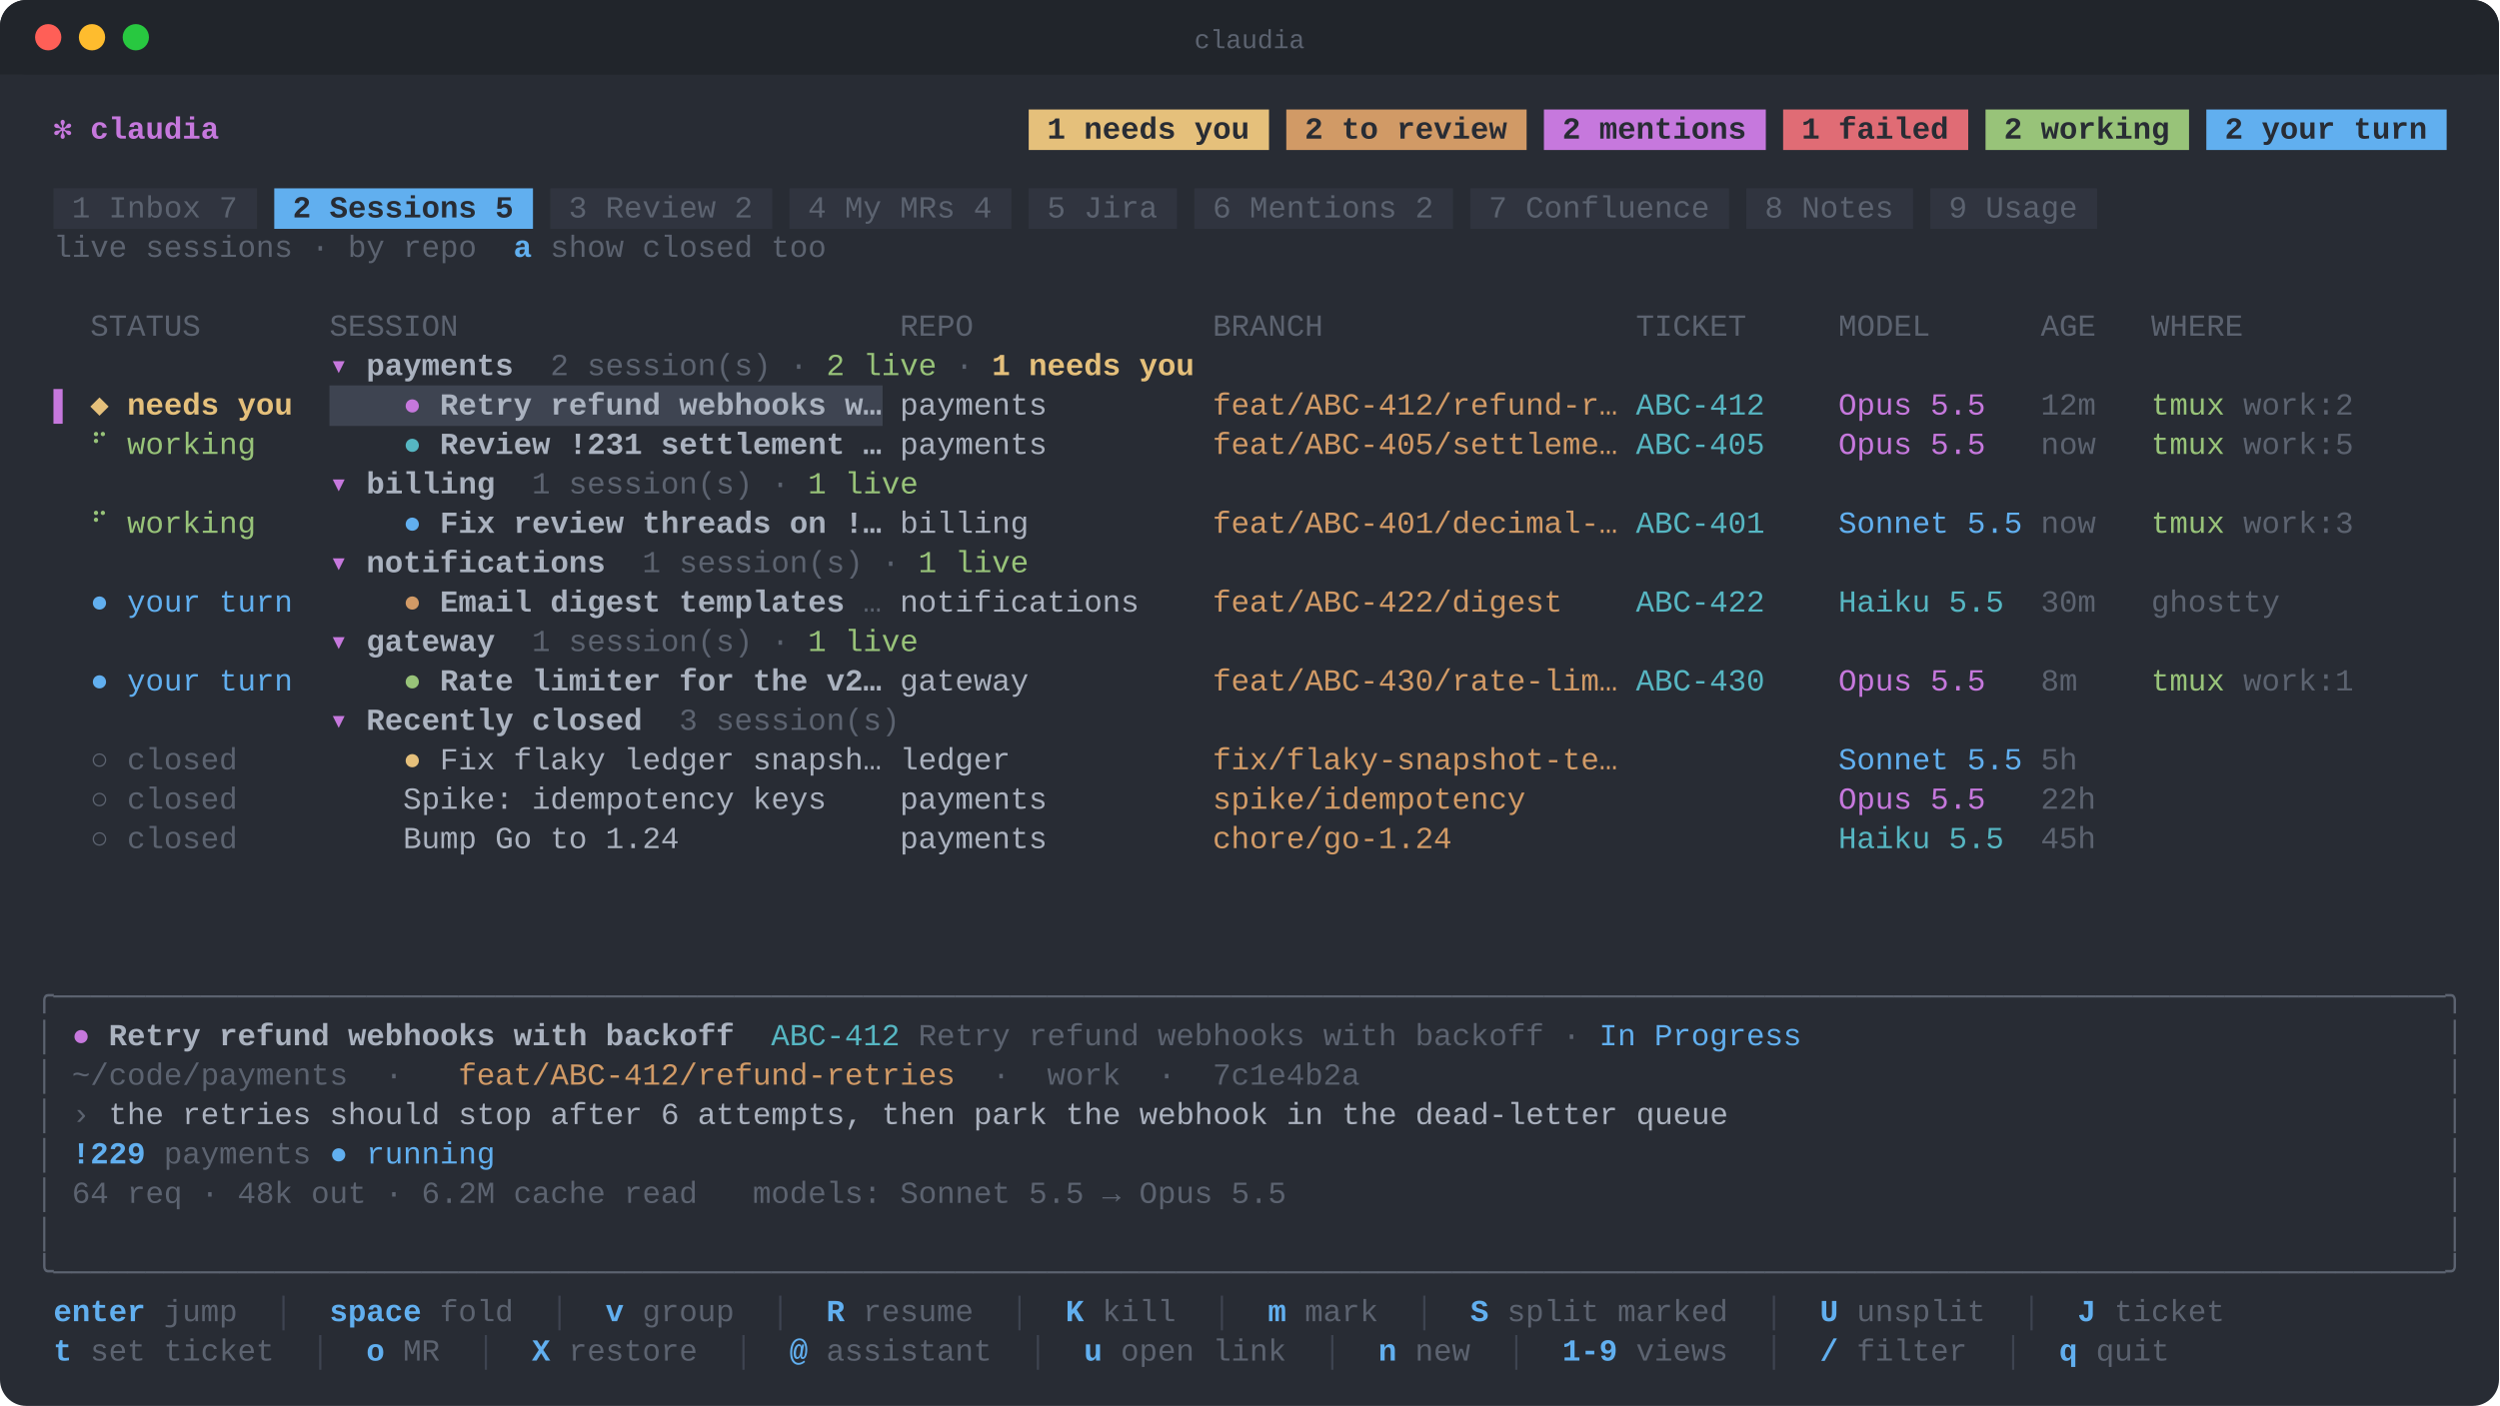
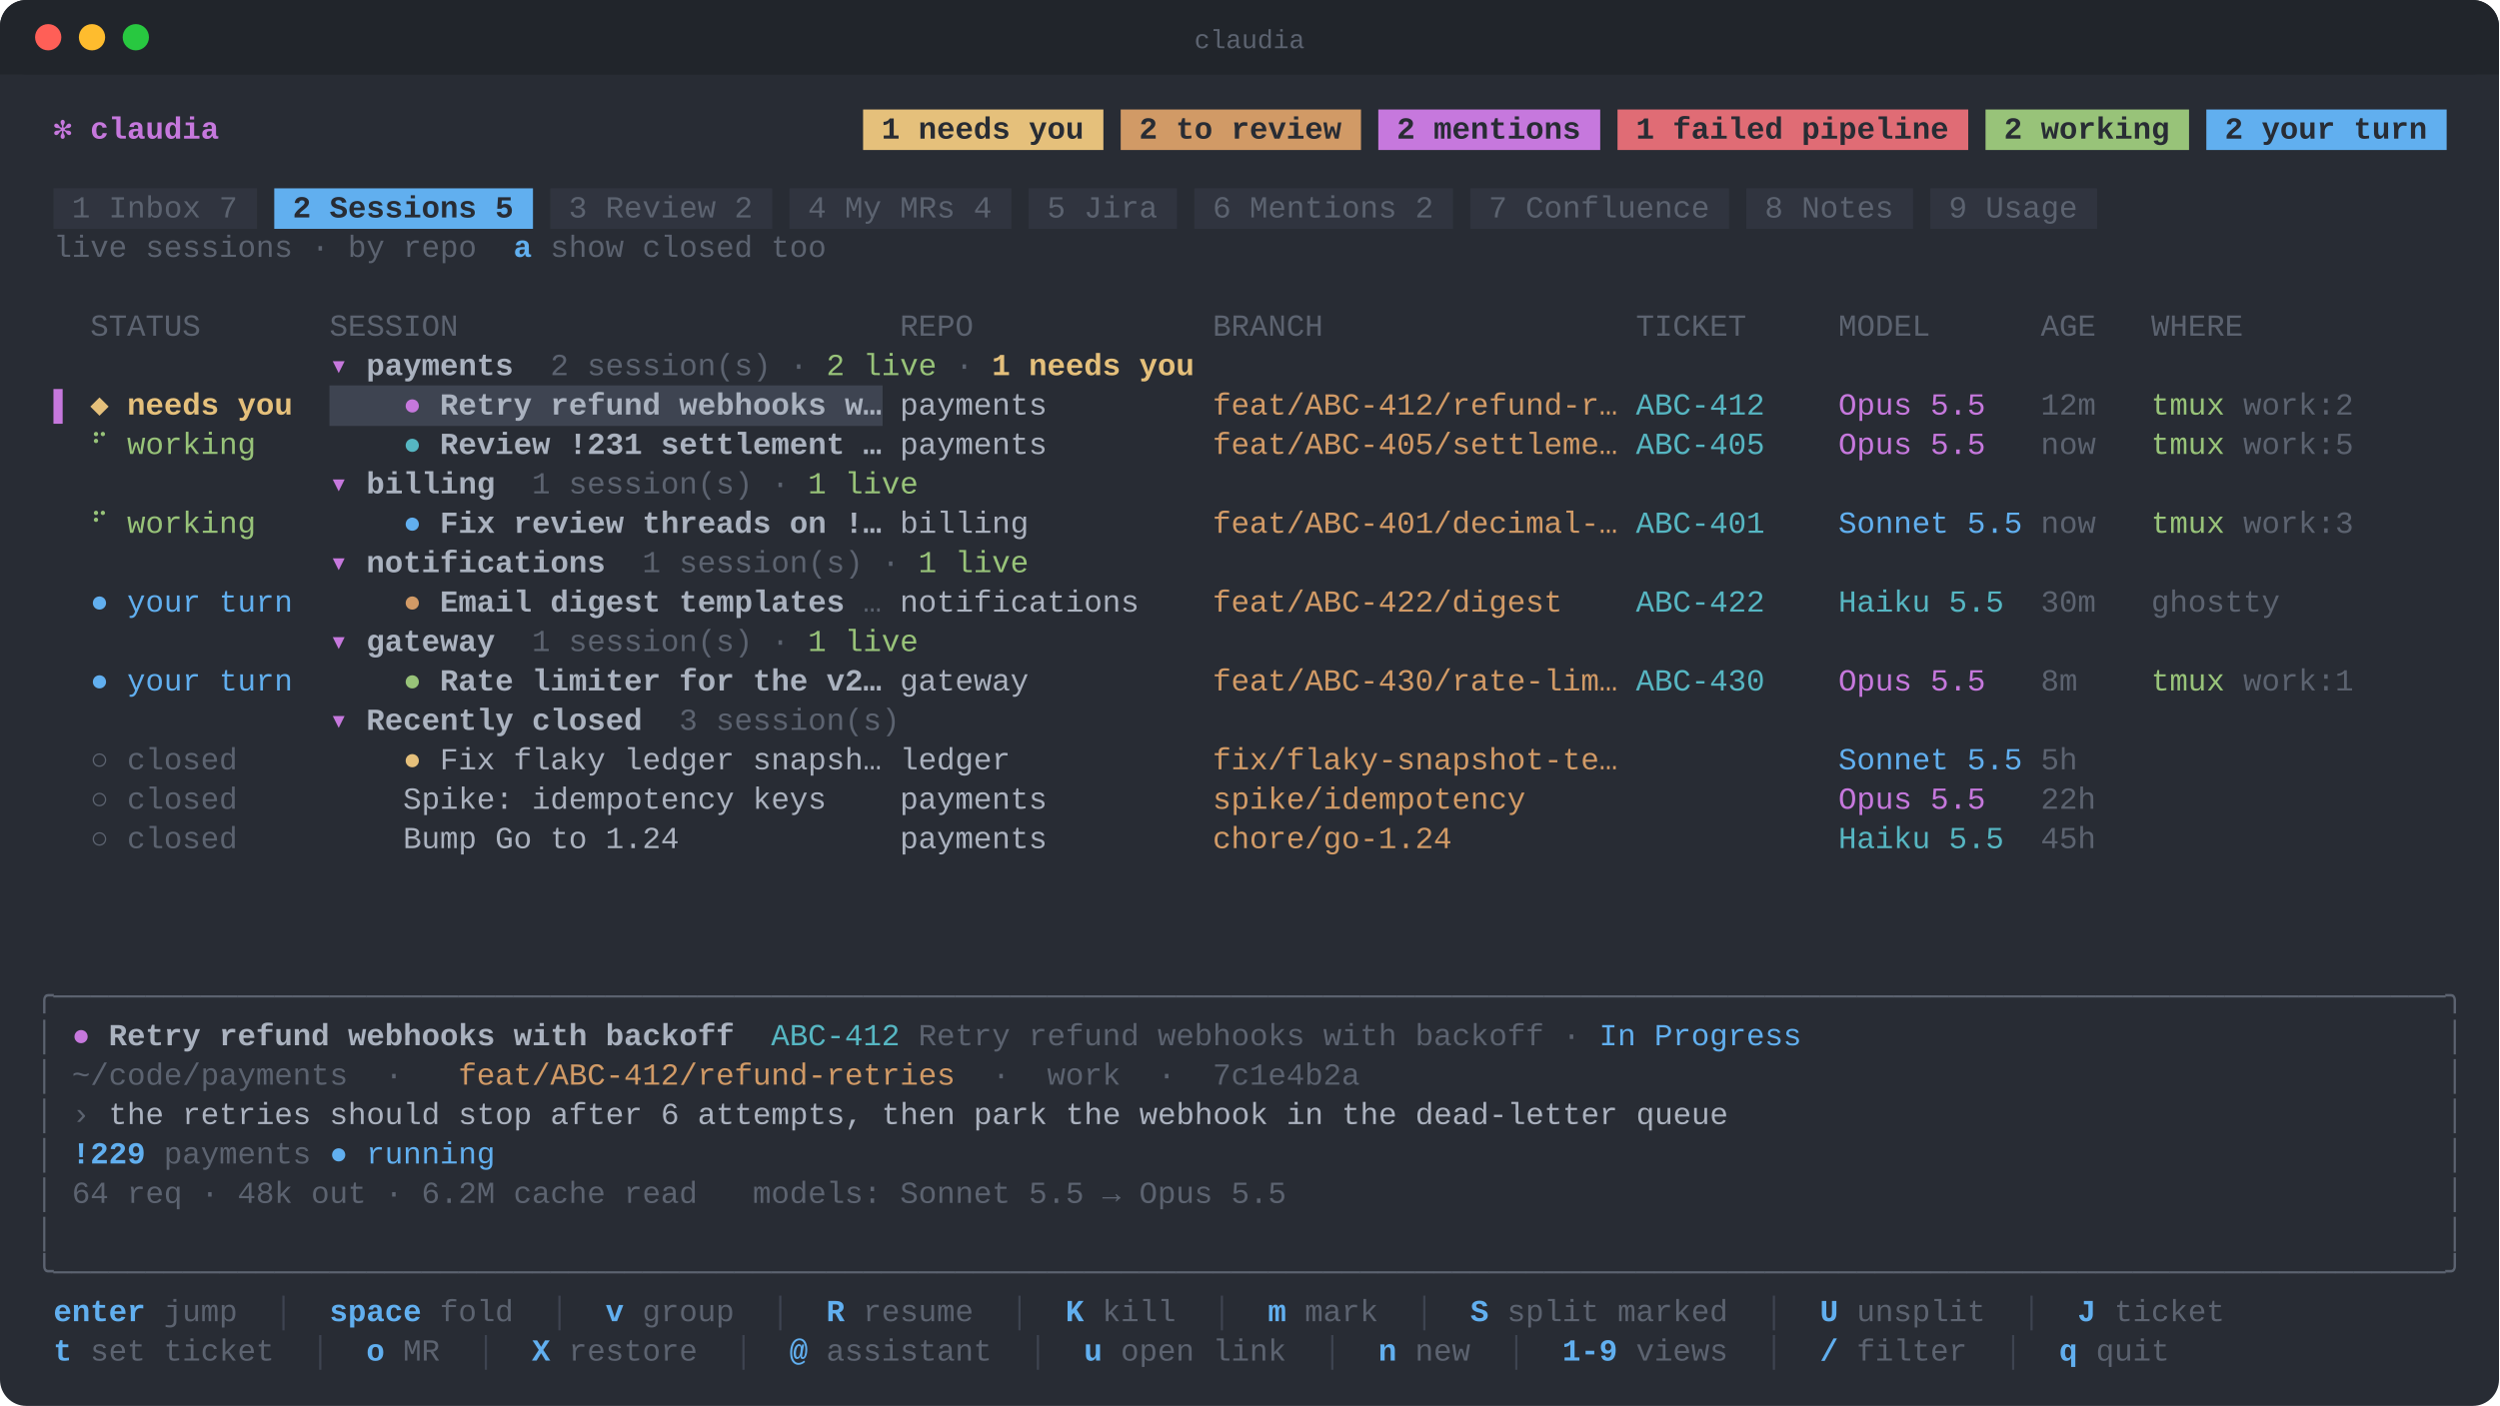
<svg xmlns="http://www.w3.org/2000/svg" width="1140.8" height="642" viewBox="0 0 1140.8 642" font-family="SFMono-Regular, Menlo, Consolas, 'Liberation Mono', monospace" font-size="14" xml:space="preserve">
  <rect width="1140.8" height="642" rx="12" fill="#282c34" />
  <rect width="1140.8" height="34" rx="12" fill="#21252b" />
  <rect y="22" width="1140.8" height="12" fill="#21252b" />
  <circle cx="22" cy="17" r="6" fill="#ff5f57" />
  <circle cx="42" cy="17" r="6" fill="#febc2e" />
  <circle cx="62" cy="17" r="6" fill="#28c840" />
  <text x="570.4" y="22" fill="#5c6370" font-size="12" text-anchor="middle">claudia</text>
-   <rect x="469.6" y="50.0" width="109.7" height="18.5" fill="#e5c07b" />
-   <rect x="587.2" y="50.0" width="109.7" height="18.5" fill="#d19a66" />
-   <rect x="704.8" y="50.0" width="101.3" height="18.5" fill="#c678dd" />
-   <rect x="814.0" y="50.0" width="84.5" height="18.5" fill="#e06c75" />
+   <rect x="394.0" y="50.0" width="109.7" height="18.5" fill="#e5c07b" />
+   <rect x="511.6" y="50.0" width="109.7" height="18.5" fill="#d19a66" />
+   <rect x="629.2" y="50.0" width="101.3" height="18.5" fill="#c678dd" />
+   <rect x="738.4" y="50.0" width="160.1" height="18.5" fill="#e06c75" />
  <rect x="906.4" y="50.0" width="92.9" height="18.5" fill="#98c379" />
  <rect x="1007.2" y="50.0" width="109.7" height="18.5" fill="#61afef" />
  <text x="24.4" y="63.3" fill="#c678dd" font-weight="bold">✻</text>
  <text x="41.2" y="63.3" fill="#c678dd" textLength="58.8" lengthAdjust="spacing" font-weight="bold">claudia</text>
-   <text x="478.0" y="63.3" fill="#282c34" textLength="92.4" lengthAdjust="spacing" font-weight="bold">1 needs you</text>
-   <text x="595.6" y="63.3" fill="#282c34" textLength="92.4" lengthAdjust="spacing" font-weight="bold">2 to review</text>
-   <text x="713.2" y="63.3" fill="#282c34" textLength="84.0" lengthAdjust="spacing" font-weight="bold">2 mentions</text>
-   <text x="822.4" y="63.3" fill="#282c34" textLength="67.2" lengthAdjust="spacing" font-weight="bold">1 failed</text>
+   <text x="402.4" y="63.3" fill="#282c34" textLength="92.4" lengthAdjust="spacing" font-weight="bold">1 needs you</text>
+   <text x="520.0" y="63.3" fill="#282c34" textLength="92.4" lengthAdjust="spacing" font-weight="bold">2 to review</text>
+   <text x="637.6" y="63.3" fill="#282c34" textLength="84.0" lengthAdjust="spacing" font-weight="bold">2 mentions</text>
+   <text x="746.8" y="63.3" fill="#282c34" textLength="142.8" lengthAdjust="spacing" font-weight="bold">1 failed pipeline</text>
  <text x="914.8" y="63.3" fill="#282c34" textLength="75.6" lengthAdjust="spacing" font-weight="bold">2 working</text>
  <text x="1015.6" y="63.3" fill="#282c34" textLength="92.4" lengthAdjust="spacing" font-weight="bold">2 your turn</text>
  <rect x="24.4" y="86.0" width="92.9" height="18.5" fill="#30343f" />
  <rect x="125.2" y="86.0" width="118.1" height="18.5" fill="#61afef" />
  <rect x="251.2" y="86.0" width="101.3" height="18.5" fill="#30343f" />
  <rect x="360.4" y="86.0" width="101.3" height="18.5" fill="#30343f" />
  <rect x="469.6" y="86.0" width="67.7" height="18.5" fill="#30343f" />
  <rect x="545.2" y="86.0" width="118.1" height="18.5" fill="#30343f" />
  <rect x="671.2" y="86.0" width="118.1" height="18.5" fill="#30343f" />
  <rect x="797.2" y="86.0" width="76.1" height="18.5" fill="#30343f" />
  <rect x="881.2" y="86.0" width="76.1" height="18.5" fill="#30343f" />
  <text x="32.8" y="99.3" fill="#5c6370" textLength="75.6" lengthAdjust="spacing">1 Inbox 7</text>
  <text x="133.6" y="99.3" fill="#282c34" textLength="100.8" lengthAdjust="spacing" font-weight="bold">2 Sessions 5</text>
  <text x="259.6" y="99.3" fill="#5c6370" textLength="84.0" lengthAdjust="spacing">3 Review 2</text>
  <text x="368.8" y="99.3" fill="#5c6370" textLength="84.0" lengthAdjust="spacing">4 My MRs 4</text>
  <text x="478.0" y="99.3" fill="#5c6370" textLength="50.4" lengthAdjust="spacing">5 Jira</text>
  <text x="553.6" y="99.3" fill="#5c6370" textLength="100.8" lengthAdjust="spacing">6 Mentions 2</text>
  <text x="679.6" y="99.3" fill="#5c6370" textLength="100.8" lengthAdjust="spacing">7 Confluence</text>
  <text x="805.6" y="99.3" fill="#5c6370" textLength="58.8" lengthAdjust="spacing">8 Notes</text>
  <text x="889.6" y="99.3" fill="#5c6370" textLength="58.8" lengthAdjust="spacing">9 Usage</text>
  <text x="24.4" y="117.3" fill="#5c6370" textLength="109.2" lengthAdjust="spacing">live sessions</text>
  <text x="142.0" y="117.3" fill="#5c6370">·</text>
  <text x="158.8" y="117.3" fill="#5c6370" textLength="58.8" lengthAdjust="spacing">by repo</text>
  <text x="234.4" y="117.3" fill="#61afef" font-weight="bold">a</text>
  <text x="251.2" y="117.3" fill="#5c6370" textLength="126.0" lengthAdjust="spacing">show closed too</text>
  <text x="41.2" y="153.3" fill="#5c6370" textLength="50.4" lengthAdjust="spacing">STATUS</text>
  <text x="150.4" y="153.3" fill="#5c6370" textLength="58.8" lengthAdjust="spacing">SESSION</text>
  <text x="410.8" y="153.3" fill="#5c6370" textLength="33.6" lengthAdjust="spacing">REPO</text>
  <text x="553.6" y="153.3" fill="#5c6370" textLength="50.4" lengthAdjust="spacing">BRANCH</text>
  <text x="746.8" y="153.3" fill="#5c6370" textLength="50.4" lengthAdjust="spacing">TICKET</text>
  <text x="839.2" y="153.3" fill="#5c6370" textLength="42.0" lengthAdjust="spacing">MODEL</text>
  <text x="931.6" y="153.3" fill="#5c6370" textLength="25.2" lengthAdjust="spacing">AGE</text>
  <text x="982.0" y="153.3" fill="#5c6370" textLength="42.0" lengthAdjust="spacing">WHERE</text>
  <text x="150.4" y="171.3" fill="#c678dd" font-weight="bold">▾</text>
  <text x="167.2" y="171.3" fill="#aab2bf" textLength="67.2" lengthAdjust="spacing" font-weight="bold">payments</text>
  <text x="251.2" y="171.3" fill="#5c6370" textLength="100.8" lengthAdjust="spacing">2 session(s)</text>
  <text x="360.4" y="171.3" fill="#5c6370">·</text>
  <text x="377.2" y="171.3" fill="#98c379" textLength="50.4" lengthAdjust="spacing">2 live</text>
  <text x="436.0" y="171.3" fill="#5c6370">·</text>
  <text x="452.8" y="171.3" fill="#e5c07b" textLength="92.4" lengthAdjust="spacing" font-weight="bold">1 needs you</text>
  <rect x="150.4" y="176.0" width="252.5" height="18.5" fill="#3e4451" />
  <text x="24.4" y="189.3" fill="#c678dd">▌</text>
  <text x="41.2" y="189.3" fill="#e5c07b" font-weight="bold">◆</text>
  <text x="58.0" y="189.3" fill="#e5c07b" textLength="75.6" lengthAdjust="spacing" font-weight="bold">needs you</text>
  <text x="184.0" y="189.3" fill="#c678dd">●</text>
  <text x="200.8" y="189.3" fill="#aab2bf" textLength="193.2" lengthAdjust="spacing" font-weight="bold">Retry refund webhooks w</text>
  <text x="394.0" y="189.3" fill="#aab2bf" font-weight="bold">…</text>
  <text x="410.8" y="189.3" fill="#abb2bf" textLength="67.2" lengthAdjust="spacing">payments</text>
  <text x="553.6" y="189.3" fill="#d19a66" textLength="176.4" lengthAdjust="spacing">feat/ABC-412/refund-r</text>
  <text x="730.0" y="189.3" fill="#d19a66">…</text>
  <text x="746.8" y="189.3" fill="#56b6c2" textLength="58.8" lengthAdjust="spacing">ABC-412</text>
  <text x="839.2" y="189.3" fill="#c678dd" textLength="67.2" lengthAdjust="spacing">Opus 5.5</text>
  <text x="931.6" y="189.3" fill="#5c6370" textLength="25.2" lengthAdjust="spacing">12m</text>
  <text x="982.0" y="189.3" fill="#98c379" textLength="33.6" lengthAdjust="spacing">tmux</text>
  <text x="1024.0" y="189.3" fill="#5c6370" textLength="50.4" lengthAdjust="spacing">work:2</text>
  <text x="41.2" y="207.3" fill="#98c379">⠋</text>
  <text x="58.0" y="207.3" fill="#98c379" textLength="58.8" lengthAdjust="spacing">working</text>
  <text x="184.0" y="207.3" fill="#56b6c2">●</text>
  <text x="200.8" y="207.3" fill="#aab2bf" textLength="184.8" lengthAdjust="spacing" font-weight="bold">Review !231 settlement</text>
  <text x="394.0" y="207.3" fill="#aab2bf" font-weight="bold">…</text>
  <text x="410.8" y="207.3" fill="#abb2bf" textLength="67.2" lengthAdjust="spacing">payments</text>
  <text x="553.6" y="207.3" fill="#d19a66" textLength="176.4" lengthAdjust="spacing">feat/ABC-405/settleme</text>
  <text x="730.0" y="207.3" fill="#d19a66">…</text>
  <text x="746.8" y="207.3" fill="#56b6c2" textLength="58.8" lengthAdjust="spacing">ABC-405</text>
  <text x="839.2" y="207.3" fill="#c678dd" textLength="67.2" lengthAdjust="spacing">Opus 5.5</text>
  <text x="931.6" y="207.3" fill="#5c6370" textLength="25.2" lengthAdjust="spacing">now</text>
  <text x="982.0" y="207.3" fill="#98c379" textLength="33.6" lengthAdjust="spacing">tmux</text>
  <text x="1024.0" y="207.3" fill="#5c6370" textLength="50.4" lengthAdjust="spacing">work:5</text>
  <text x="150.4" y="225.3" fill="#c678dd" font-weight="bold">▾</text>
  <text x="167.2" y="225.3" fill="#aab2bf" textLength="58.8" lengthAdjust="spacing" font-weight="bold">billing</text>
  <text x="242.8" y="225.3" fill="#5c6370" textLength="100.8" lengthAdjust="spacing">1 session(s)</text>
  <text x="352.0" y="225.3" fill="#5c6370">·</text>
  <text x="368.8" y="225.3" fill="#98c379" textLength="50.4" lengthAdjust="spacing">1 live</text>
  <text x="41.2" y="243.3" fill="#98c379">⠋</text>
  <text x="58.0" y="243.3" fill="#98c379" textLength="58.8" lengthAdjust="spacing">working</text>
  <text x="184.0" y="243.3" fill="#61afef">●</text>
  <text x="200.8" y="243.3" fill="#aab2bf" textLength="193.2" lengthAdjust="spacing" font-weight="bold">Fix review threads on !</text>
  <text x="394.0" y="243.3" fill="#aab2bf" font-weight="bold">…</text>
  <text x="410.8" y="243.3" fill="#abb2bf" textLength="58.8" lengthAdjust="spacing">billing</text>
  <text x="553.6" y="243.3" fill="#d19a66" textLength="176.4" lengthAdjust="spacing">feat/ABC-401/decimal-</text>
  <text x="730.0" y="243.3" fill="#d19a66">…</text>
  <text x="746.8" y="243.3" fill="#56b6c2" textLength="58.8" lengthAdjust="spacing">ABC-401</text>
  <text x="839.2" y="243.3" fill="#61afef" textLength="84.0" lengthAdjust="spacing">Sonnet 5.5</text>
  <text x="931.6" y="243.3" fill="#5c6370" textLength="25.2" lengthAdjust="spacing">now</text>
  <text x="982.0" y="243.3" fill="#98c379" textLength="33.6" lengthAdjust="spacing">tmux</text>
  <text x="1024.0" y="243.3" fill="#5c6370" textLength="50.4" lengthAdjust="spacing">work:3</text>
  <text x="150.4" y="261.3" fill="#c678dd" font-weight="bold">▾</text>
  <text x="167.2" y="261.3" fill="#aab2bf" textLength="109.2" lengthAdjust="spacing" font-weight="bold">notifications</text>
  <text x="293.2" y="261.3" fill="#5c6370" textLength="100.8" lengthAdjust="spacing">1 session(s)</text>
  <text x="402.4" y="261.3" fill="#5c6370">·</text>
  <text x="419.2" y="261.3" fill="#98c379" textLength="50.4" lengthAdjust="spacing">1 live</text>
  <text x="41.2" y="279.3" fill="#61afef">●</text>
  <text x="58.0" y="279.3" fill="#61afef" textLength="75.6" lengthAdjust="spacing">your turn</text>
  <text x="184.0" y="279.3" fill="#d19a66">●</text>
  <text x="200.8" y="279.3" fill="#aab2bf" textLength="184.8" lengthAdjust="spacing" font-weight="bold">Email digest templates</text>
  <text x="394.0" y="279.3" fill="#5c6370">…</text>
  <text x="410.8" y="279.3" fill="#abb2bf" textLength="109.2" lengthAdjust="spacing">notifications</text>
  <text x="553.6" y="279.3" fill="#d19a66" textLength="159.6" lengthAdjust="spacing">feat/ABC-422/digest</text>
  <text x="746.8" y="279.3" fill="#56b6c2" textLength="58.8" lengthAdjust="spacing">ABC-422</text>
  <text x="839.2" y="279.3" fill="#56b6c2" textLength="75.6" lengthAdjust="spacing">Haiku 5.5</text>
  <text x="931.6" y="279.3" fill="#5c6370" textLength="25.2" lengthAdjust="spacing">30m</text>
  <text x="982.0" y="279.3" fill="#5c6370" textLength="58.8" lengthAdjust="spacing">ghostty</text>
  <text x="150.4" y="297.3" fill="#c678dd" font-weight="bold">▾</text>
  <text x="167.2" y="297.3" fill="#aab2bf" textLength="58.8" lengthAdjust="spacing" font-weight="bold">gateway</text>
  <text x="242.8" y="297.3" fill="#5c6370" textLength="100.8" lengthAdjust="spacing">1 session(s)</text>
  <text x="352.0" y="297.3" fill="#5c6370">·</text>
  <text x="368.8" y="297.3" fill="#98c379" textLength="50.4" lengthAdjust="spacing">1 live</text>
  <text x="41.2" y="315.3" fill="#61afef">●</text>
  <text x="58.0" y="315.3" fill="#61afef" textLength="75.6" lengthAdjust="spacing">your turn</text>
  <text x="184.0" y="315.3" fill="#98c379">●</text>
  <text x="200.8" y="315.3" fill="#aab2bf" textLength="193.2" lengthAdjust="spacing" font-weight="bold">Rate limiter for the v2</text>
  <text x="394.0" y="315.3" fill="#aab2bf" font-weight="bold">…</text>
  <text x="410.8" y="315.3" fill="#abb2bf" textLength="58.8" lengthAdjust="spacing">gateway</text>
  <text x="553.6" y="315.3" fill="#d19a66" textLength="176.4" lengthAdjust="spacing">feat/ABC-430/rate-lim</text>
  <text x="730.0" y="315.3" fill="#d19a66">…</text>
  <text x="746.8" y="315.3" fill="#56b6c2" textLength="58.8" lengthAdjust="spacing">ABC-430</text>
  <text x="839.2" y="315.3" fill="#c678dd" textLength="67.2" lengthAdjust="spacing">Opus 5.5</text>
  <text x="931.6" y="315.3" fill="#5c6370" textLength="16.8" lengthAdjust="spacing">8m</text>
  <text x="982.0" y="315.3" fill="#98c379" textLength="33.6" lengthAdjust="spacing">tmux</text>
  <text x="1024.0" y="315.3" fill="#5c6370" textLength="50.4" lengthAdjust="spacing">work:1</text>
  <text x="150.4" y="333.3" fill="#c678dd" font-weight="bold">▾</text>
  <text x="167.2" y="333.3" fill="#aab2bf" textLength="126.0" lengthAdjust="spacing" font-weight="bold">Recently closed</text>
  <text x="310.0" y="333.3" fill="#5c6370" textLength="100.8" lengthAdjust="spacing">3 session(s)</text>
  <text x="41.2" y="351.3" fill="#5c6370">○</text>
  <text x="58.0" y="351.3" fill="#5c6370" textLength="50.4" lengthAdjust="spacing">closed</text>
  <text x="184.0" y="351.3" fill="#e5c07b">●</text>
  <text x="200.8" y="351.3" fill="#abb2bf" textLength="193.2" lengthAdjust="spacing">Fix flaky ledger snapsh</text>
  <text x="394.0" y="351.3" fill="#abb2bf">…</text>
  <text x="410.8" y="351.3" fill="#abb2bf" textLength="50.4" lengthAdjust="spacing">ledger</text>
  <text x="553.6" y="351.3" fill="#d19a66" textLength="176.4" lengthAdjust="spacing">fix/flaky-snapshot-te</text>
  <text x="730.0" y="351.3" fill="#d19a66">…</text>
  <text x="839.2" y="351.3" fill="#61afef" textLength="84.0" lengthAdjust="spacing">Sonnet 5.5</text>
  <text x="931.6" y="351.3" fill="#5c6370" textLength="16.8" lengthAdjust="spacing">5h</text>
  <text x="41.2" y="369.3" fill="#5c6370">○</text>
  <text x="58.0" y="369.3" fill="#5c6370" textLength="50.4" lengthAdjust="spacing">closed</text>
  <text x="184.0" y="369.3" fill="#abb2bf" textLength="193.2" lengthAdjust="spacing">Spike: idempotency keys</text>
  <text x="410.8" y="369.3" fill="#abb2bf" textLength="67.2" lengthAdjust="spacing">payments</text>
  <text x="553.6" y="369.3" fill="#d19a66" textLength="142.8" lengthAdjust="spacing">spike/idempotency</text>
  <text x="839.2" y="369.3" fill="#c678dd" textLength="67.2" lengthAdjust="spacing">Opus 5.5</text>
  <text x="931.6" y="369.3" fill="#5c6370" textLength="25.2" lengthAdjust="spacing">22h</text>
  <text x="41.2" y="387.3" fill="#5c6370">○</text>
  <text x="58.0" y="387.3" fill="#5c6370" textLength="50.4" lengthAdjust="spacing">closed</text>
  <text x="184.0" y="387.3" fill="#abb2bf" textLength="126.0" lengthAdjust="spacing">Bump Go to 1.24</text>
  <text x="410.8" y="387.3" fill="#abb2bf" textLength="67.2" lengthAdjust="spacing">payments</text>
  <text x="553.6" y="387.3" fill="#d19a66" textLength="109.2" lengthAdjust="spacing">chore/go-1.24</text>
  <text x="839.2" y="387.3" fill="#56b6c2" textLength="75.6" lengthAdjust="spacing">Haiku 5.5</text>
  <text x="931.6" y="387.3" fill="#5c6370" textLength="25.2" lengthAdjust="spacing">45h</text>
  <text x="16.0" y="459.3" fill="#5c6370">╭</text>
  <text x="24.4" y="459.3" fill="#5c6370">─</text>
  <text x="32.8" y="459.3" fill="#5c6370">─</text>
  <text x="41.2" y="459.3" fill="#5c6370">─</text>
  <text x="49.6" y="459.3" fill="#5c6370">─</text>
  <text x="58.0" y="459.3" fill="#5c6370">─</text>
  <text x="66.4" y="459.3" fill="#5c6370">─</text>
  <text x="74.8" y="459.3" fill="#5c6370">─</text>
  <text x="83.2" y="459.3" fill="#5c6370">─</text>
  <text x="91.6" y="459.3" fill="#5c6370">─</text>
  <text x="100.0" y="459.3" fill="#5c6370">─</text>
  <text x="108.4" y="459.3" fill="#5c6370">─</text>
  <text x="116.8" y="459.3" fill="#5c6370">─</text>
  <text x="125.2" y="459.3" fill="#5c6370">─</text>
  <text x="133.6" y="459.3" fill="#5c6370">─</text>
  <text x="142.0" y="459.3" fill="#5c6370">─</text>
  <text x="150.4" y="459.3" fill="#5c6370">─</text>
  <text x="158.8" y="459.3" fill="#5c6370">─</text>
  <text x="167.2" y="459.3" fill="#5c6370">─</text>
  <text x="175.6" y="459.3" fill="#5c6370">─</text>
  <text x="184.0" y="459.3" fill="#5c6370">─</text>
  <text x="192.4" y="459.3" fill="#5c6370">─</text>
  <text x="200.8" y="459.3" fill="#5c6370">─</text>
  <text x="209.2" y="459.3" fill="#5c6370">─</text>
  <text x="217.6" y="459.3" fill="#5c6370">─</text>
  <text x="226.0" y="459.3" fill="#5c6370">─</text>
  <text x="234.4" y="459.3" fill="#5c6370">─</text>
  <text x="242.8" y="459.3" fill="#5c6370">─</text>
  <text x="251.2" y="459.3" fill="#5c6370">─</text>
  <text x="259.6" y="459.3" fill="#5c6370">─</text>
  <text x="268.0" y="459.3" fill="#5c6370">─</text>
  <text x="276.4" y="459.3" fill="#5c6370">─</text>
  <text x="284.8" y="459.3" fill="#5c6370">─</text>
  <text x="293.2" y="459.3" fill="#5c6370">─</text>
  <text x="301.6" y="459.3" fill="#5c6370">─</text>
  <text x="310.0" y="459.3" fill="#5c6370">─</text>
  <text x="318.4" y="459.3" fill="#5c6370">─</text>
  <text x="326.8" y="459.3" fill="#5c6370">─</text>
  <text x="335.2" y="459.3" fill="#5c6370">─</text>
  <text x="343.6" y="459.3" fill="#5c6370">─</text>
  <text x="352.0" y="459.3" fill="#5c6370">─</text>
  <text x="360.4" y="459.3" fill="#5c6370">─</text>
  <text x="368.8" y="459.3" fill="#5c6370">─</text>
  <text x="377.2" y="459.3" fill="#5c6370">─</text>
  <text x="385.6" y="459.3" fill="#5c6370">─</text>
  <text x="394.0" y="459.3" fill="#5c6370">─</text>
  <text x="402.4" y="459.3" fill="#5c6370">─</text>
  <text x="410.8" y="459.3" fill="#5c6370">─</text>
  <text x="419.2" y="459.3" fill="#5c6370">─</text>
  <text x="427.6" y="459.3" fill="#5c6370">─</text>
  <text x="436.0" y="459.3" fill="#5c6370">─</text>
  <text x="444.4" y="459.3" fill="#5c6370">─</text>
  <text x="452.8" y="459.3" fill="#5c6370">─</text>
  <text x="461.2" y="459.3" fill="#5c6370">─</text>
  <text x="469.6" y="459.3" fill="#5c6370">─</text>
  <text x="478.0" y="459.3" fill="#5c6370">─</text>
  <text x="486.4" y="459.3" fill="#5c6370">─</text>
  <text x="494.8" y="459.3" fill="#5c6370">─</text>
  <text x="503.2" y="459.3" fill="#5c6370">─</text>
  <text x="511.6" y="459.3" fill="#5c6370">─</text>
  <text x="520.0" y="459.3" fill="#5c6370">─</text>
  <text x="528.4" y="459.3" fill="#5c6370">─</text>
  <text x="536.8" y="459.3" fill="#5c6370">─</text>
  <text x="545.2" y="459.3" fill="#5c6370">─</text>
  <text x="553.6" y="459.3" fill="#5c6370">─</text>
  <text x="562.0" y="459.3" fill="#5c6370">─</text>
  <text x="570.4" y="459.3" fill="#5c6370">─</text>
  <text x="578.8" y="459.3" fill="#5c6370">─</text>
  <text x="587.2" y="459.3" fill="#5c6370">─</text>
  <text x="595.6" y="459.3" fill="#5c6370">─</text>
  <text x="604.0" y="459.3" fill="#5c6370">─</text>
  <text x="612.4" y="459.3" fill="#5c6370">─</text>
  <text x="620.8" y="459.3" fill="#5c6370">─</text>
  <text x="629.2" y="459.3" fill="#5c6370">─</text>
  <text x="637.6" y="459.3" fill="#5c6370">─</text>
  <text x="646.0" y="459.3" fill="#5c6370">─</text>
  <text x="654.4" y="459.3" fill="#5c6370">─</text>
  <text x="662.8" y="459.3" fill="#5c6370">─</text>
  <text x="671.2" y="459.3" fill="#5c6370">─</text>
  <text x="679.6" y="459.3" fill="#5c6370">─</text>
  <text x="688.0" y="459.3" fill="#5c6370">─</text>
  <text x="696.4" y="459.3" fill="#5c6370">─</text>
  <text x="704.8" y="459.3" fill="#5c6370">─</text>
  <text x="713.2" y="459.3" fill="#5c6370">─</text>
  <text x="721.6" y="459.3" fill="#5c6370">─</text>
  <text x="730.0" y="459.3" fill="#5c6370">─</text>
  <text x="738.4" y="459.3" fill="#5c6370">─</text>
  <text x="746.8" y="459.3" fill="#5c6370">─</text>
  <text x="755.2" y="459.3" fill="#5c6370">─</text>
  <text x="763.6" y="459.3" fill="#5c6370">─</text>
  <text x="772.0" y="459.3" fill="#5c6370">─</text>
  <text x="780.4" y="459.3" fill="#5c6370">─</text>
  <text x="788.8" y="459.3" fill="#5c6370">─</text>
  <text x="797.2" y="459.3" fill="#5c6370">─</text>
  <text x="805.6" y="459.3" fill="#5c6370">─</text>
  <text x="814.0" y="459.3" fill="#5c6370">─</text>
  <text x="822.4" y="459.3" fill="#5c6370">─</text>
  <text x="830.8" y="459.3" fill="#5c6370">─</text>
  <text x="839.2" y="459.3" fill="#5c6370">─</text>
  <text x="847.6" y="459.3" fill="#5c6370">─</text>
  <text x="856.0" y="459.3" fill="#5c6370">─</text>
  <text x="864.4" y="459.3" fill="#5c6370">─</text>
  <text x="872.8" y="459.3" fill="#5c6370">─</text>
  <text x="881.2" y="459.3" fill="#5c6370">─</text>
  <text x="889.6" y="459.3" fill="#5c6370">─</text>
  <text x="898.0" y="459.3" fill="#5c6370">─</text>
  <text x="906.4" y="459.3" fill="#5c6370">─</text>
  <text x="914.8" y="459.3" fill="#5c6370">─</text>
  <text x="923.2" y="459.3" fill="#5c6370">─</text>
  <text x="931.6" y="459.3" fill="#5c6370">─</text>
  <text x="940.0" y="459.3" fill="#5c6370">─</text>
  <text x="948.4" y="459.3" fill="#5c6370">─</text>
  <text x="956.8" y="459.3" fill="#5c6370">─</text>
  <text x="965.2" y="459.3" fill="#5c6370">─</text>
  <text x="973.6" y="459.3" fill="#5c6370">─</text>
  <text x="982.0" y="459.3" fill="#5c6370">─</text>
  <text x="990.4" y="459.3" fill="#5c6370">─</text>
  <text x="998.8" y="459.3" fill="#5c6370">─</text>
  <text x="1007.2" y="459.3" fill="#5c6370">─</text>
  <text x="1015.6" y="459.3" fill="#5c6370">─</text>
  <text x="1024.0" y="459.3" fill="#5c6370">─</text>
  <text x="1032.4" y="459.3" fill="#5c6370">─</text>
  <text x="1040.8" y="459.3" fill="#5c6370">─</text>
  <text x="1049.2" y="459.3" fill="#5c6370">─</text>
  <text x="1057.6" y="459.3" fill="#5c6370">─</text>
  <text x="1066.0" y="459.3" fill="#5c6370">─</text>
  <text x="1074.4" y="459.3" fill="#5c6370">─</text>
  <text x="1082.8" y="459.3" fill="#5c6370">─</text>
  <text x="1091.2" y="459.3" fill="#5c6370">─</text>
  <text x="1099.6" y="459.3" fill="#5c6370">─</text>
  <text x="1108.0" y="459.3" fill="#5c6370">─</text>
  <text x="1116.4" y="459.3" fill="#5c6370">╮</text>
  <text x="16.0" y="477.3" fill="#5c6370">│</text>
  <text x="32.8" y="477.3" fill="#c678dd">●</text>
  <text x="49.6" y="477.3" fill="#aab2bf" textLength="285.6" lengthAdjust="spacing" font-weight="bold">Retry refund webhooks with backoff</text>
  <text x="352.0" y="477.3" fill="#56b6c2" textLength="58.8" lengthAdjust="spacing">ABC-412</text>
  <text x="419.2" y="477.3" fill="#5c6370" textLength="285.6" lengthAdjust="spacing">Retry refund webhooks with backoff</text>
  <text x="713.2" y="477.3" fill="#5c6370">·</text>
  <text x="730.0" y="477.3" fill="#61afef" textLength="92.4" lengthAdjust="spacing">In Progress</text>
  <text x="1116.4" y="477.3" fill="#5c6370">│</text>
  <text x="16.0" y="495.3" fill="#5c6370">│</text>
  <text x="32.8" y="495.3" fill="#5c6370" textLength="126.0" lengthAdjust="spacing">~/code/payments</text>
  <text x="175.6" y="495.3" fill="#5c6370">·</text>
  <text x="209.2" y="495.3" fill="#d19a66" textLength="226.8" lengthAdjust="spacing">feat/ABC-412/refund-retries</text>
  <text x="452.8" y="495.3" fill="#5c6370">·</text>
  <text x="478.0" y="495.3" fill="#5c6370" textLength="33.6" lengthAdjust="spacing">work</text>
  <text x="528.4" y="495.3" fill="#5c6370">·</text>
  <text x="553.6" y="495.3" fill="#5c6370" textLength="67.2" lengthAdjust="spacing">7c1e4b2a</text>
  <text x="1116.4" y="495.3" fill="#5c6370">│</text>
  <text x="16.0" y="513.3" fill="#5c6370">│</text>
  <text x="32.8" y="513.3" fill="#5c6370">›</text>
  <text x="49.6" y="513.3" fill="#abb2bf" textLength="739.2" lengthAdjust="spacing">the retries should stop after 6 attempts, then park the webhook in the dead-letter queue</text>
  <text x="1116.4" y="513.3" fill="#5c6370">│</text>
  <text x="16.0" y="531.3" fill="#5c6370">│</text>
  <text x="32.8" y="531.3" fill="#61afef" textLength="33.6" lengthAdjust="spacing" font-weight="bold">!229</text>
  <text x="74.8" y="531.3" fill="#5c6370" textLength="67.2" lengthAdjust="spacing">payments</text>
  <text x="150.4" y="531.3" fill="#61afef">●</text>
  <text x="167.2" y="531.3" fill="#61afef" textLength="58.8" lengthAdjust="spacing">running</text>
  <text x="1116.4" y="531.3" fill="#5c6370">│</text>
  <text x="16.0" y="549.3" fill="#5c6370">│</text>
  <text x="32.8" y="549.3" fill="#5c6370" textLength="50.4" lengthAdjust="spacing">64 req</text>
  <text x="91.6" y="549.3" fill="#5c6370">·</text>
  <text x="108.4" y="549.3" fill="#5c6370" textLength="58.8" lengthAdjust="spacing">48k out</text>
  <text x="175.6" y="549.3" fill="#5c6370">·</text>
  <text x="192.4" y="549.3" fill="#5c6370" textLength="302.4" lengthAdjust="spacing">6.2M cache read   models: Sonnet 5.5</text>
  <text x="503.2" y="549.3" fill="#5c6370">→</text>
  <text x="520.0" y="549.3" fill="#5c6370" textLength="67.2" lengthAdjust="spacing">Opus 5.5</text>
  <text x="1116.4" y="549.3" fill="#5c6370">│</text>
  <text x="16.0" y="567.3" fill="#5c6370">│</text>
  <text x="1116.4" y="567.3" fill="#5c6370">│</text>
  <text x="16.0" y="585.3" fill="#5c6370">╰</text>
  <text x="24.4" y="585.3" fill="#5c6370">─</text>
  <text x="32.8" y="585.3" fill="#5c6370">─</text>
  <text x="41.2" y="585.3" fill="#5c6370">─</text>
  <text x="49.6" y="585.3" fill="#5c6370">─</text>
  <text x="58.0" y="585.3" fill="#5c6370">─</text>
  <text x="66.4" y="585.3" fill="#5c6370">─</text>
  <text x="74.8" y="585.3" fill="#5c6370">─</text>
  <text x="83.2" y="585.3" fill="#5c6370">─</text>
  <text x="91.6" y="585.3" fill="#5c6370">─</text>
  <text x="100.0" y="585.3" fill="#5c6370">─</text>
  <text x="108.4" y="585.3" fill="#5c6370">─</text>
  <text x="116.8" y="585.3" fill="#5c6370">─</text>
  <text x="125.2" y="585.3" fill="#5c6370">─</text>
  <text x="133.6" y="585.3" fill="#5c6370">─</text>
  <text x="142.0" y="585.3" fill="#5c6370">─</text>
  <text x="150.4" y="585.3" fill="#5c6370">─</text>
  <text x="158.8" y="585.3" fill="#5c6370">─</text>
  <text x="167.2" y="585.3" fill="#5c6370">─</text>
  <text x="175.6" y="585.3" fill="#5c6370">─</text>
  <text x="184.0" y="585.3" fill="#5c6370">─</text>
  <text x="192.4" y="585.3" fill="#5c6370">─</text>
  <text x="200.8" y="585.3" fill="#5c6370">─</text>
  <text x="209.2" y="585.3" fill="#5c6370">─</text>
  <text x="217.6" y="585.3" fill="#5c6370">─</text>
  <text x="226.0" y="585.3" fill="#5c6370">─</text>
  <text x="234.4" y="585.3" fill="#5c6370">─</text>
  <text x="242.8" y="585.3" fill="#5c6370">─</text>
  <text x="251.2" y="585.3" fill="#5c6370">─</text>
  <text x="259.6" y="585.3" fill="#5c6370">─</text>
  <text x="268.0" y="585.3" fill="#5c6370">─</text>
  <text x="276.4" y="585.3" fill="#5c6370">─</text>
  <text x="284.8" y="585.3" fill="#5c6370">─</text>
  <text x="293.2" y="585.3" fill="#5c6370">─</text>
  <text x="301.6" y="585.3" fill="#5c6370">─</text>
  <text x="310.0" y="585.3" fill="#5c6370">─</text>
  <text x="318.4" y="585.3" fill="#5c6370">─</text>
  <text x="326.8" y="585.3" fill="#5c6370">─</text>
  <text x="335.2" y="585.3" fill="#5c6370">─</text>
  <text x="343.6" y="585.3" fill="#5c6370">─</text>
  <text x="352.0" y="585.3" fill="#5c6370">─</text>
  <text x="360.4" y="585.3" fill="#5c6370">─</text>
  <text x="368.8" y="585.3" fill="#5c6370">─</text>
  <text x="377.2" y="585.3" fill="#5c6370">─</text>
  <text x="385.6" y="585.3" fill="#5c6370">─</text>
  <text x="394.0" y="585.3" fill="#5c6370">─</text>
  <text x="402.4" y="585.3" fill="#5c6370">─</text>
  <text x="410.8" y="585.3" fill="#5c6370">─</text>
  <text x="419.2" y="585.3" fill="#5c6370">─</text>
  <text x="427.6" y="585.3" fill="#5c6370">─</text>
  <text x="436.0" y="585.3" fill="#5c6370">─</text>
  <text x="444.4" y="585.3" fill="#5c6370">─</text>
  <text x="452.8" y="585.3" fill="#5c6370">─</text>
  <text x="461.2" y="585.3" fill="#5c6370">─</text>
  <text x="469.6" y="585.3" fill="#5c6370">─</text>
  <text x="478.0" y="585.3" fill="#5c6370">─</text>
  <text x="486.4" y="585.3" fill="#5c6370">─</text>
  <text x="494.8" y="585.3" fill="#5c6370">─</text>
  <text x="503.2" y="585.3" fill="#5c6370">─</text>
  <text x="511.6" y="585.3" fill="#5c6370">─</text>
  <text x="520.0" y="585.3" fill="#5c6370">─</text>
  <text x="528.4" y="585.3" fill="#5c6370">─</text>
  <text x="536.8" y="585.3" fill="#5c6370">─</text>
  <text x="545.2" y="585.3" fill="#5c6370">─</text>
  <text x="553.6" y="585.3" fill="#5c6370">─</text>
  <text x="562.0" y="585.3" fill="#5c6370">─</text>
  <text x="570.4" y="585.3" fill="#5c6370">─</text>
  <text x="578.8" y="585.3" fill="#5c6370">─</text>
  <text x="587.2" y="585.3" fill="#5c6370">─</text>
  <text x="595.6" y="585.3" fill="#5c6370">─</text>
  <text x="604.0" y="585.3" fill="#5c6370">─</text>
  <text x="612.4" y="585.3" fill="#5c6370">─</text>
  <text x="620.8" y="585.3" fill="#5c6370">─</text>
  <text x="629.2" y="585.3" fill="#5c6370">─</text>
  <text x="637.6" y="585.3" fill="#5c6370">─</text>
  <text x="646.0" y="585.3" fill="#5c6370">─</text>
  <text x="654.4" y="585.3" fill="#5c6370">─</text>
  <text x="662.8" y="585.3" fill="#5c6370">─</text>
  <text x="671.2" y="585.3" fill="#5c6370">─</text>
  <text x="679.6" y="585.3" fill="#5c6370">─</text>
  <text x="688.0" y="585.3" fill="#5c6370">─</text>
  <text x="696.4" y="585.3" fill="#5c6370">─</text>
  <text x="704.8" y="585.3" fill="#5c6370">─</text>
  <text x="713.2" y="585.3" fill="#5c6370">─</text>
  <text x="721.6" y="585.3" fill="#5c6370">─</text>
  <text x="730.0" y="585.3" fill="#5c6370">─</text>
  <text x="738.4" y="585.3" fill="#5c6370">─</text>
  <text x="746.8" y="585.3" fill="#5c6370">─</text>
  <text x="755.2" y="585.3" fill="#5c6370">─</text>
  <text x="763.6" y="585.3" fill="#5c6370">─</text>
  <text x="772.0" y="585.3" fill="#5c6370">─</text>
  <text x="780.4" y="585.3" fill="#5c6370">─</text>
  <text x="788.8" y="585.3" fill="#5c6370">─</text>
  <text x="797.2" y="585.3" fill="#5c6370">─</text>
  <text x="805.6" y="585.3" fill="#5c6370">─</text>
  <text x="814.0" y="585.3" fill="#5c6370">─</text>
  <text x="822.4" y="585.3" fill="#5c6370">─</text>
  <text x="830.8" y="585.3" fill="#5c6370">─</text>
  <text x="839.2" y="585.3" fill="#5c6370">─</text>
  <text x="847.6" y="585.3" fill="#5c6370">─</text>
  <text x="856.0" y="585.3" fill="#5c6370">─</text>
  <text x="864.4" y="585.3" fill="#5c6370">─</text>
  <text x="872.8" y="585.3" fill="#5c6370">─</text>
  <text x="881.2" y="585.3" fill="#5c6370">─</text>
  <text x="889.6" y="585.3" fill="#5c6370">─</text>
  <text x="898.0" y="585.3" fill="#5c6370">─</text>
  <text x="906.4" y="585.3" fill="#5c6370">─</text>
  <text x="914.8" y="585.3" fill="#5c6370">─</text>
  <text x="923.2" y="585.3" fill="#5c6370">─</text>
  <text x="931.6" y="585.3" fill="#5c6370">─</text>
  <text x="940.0" y="585.3" fill="#5c6370">─</text>
  <text x="948.4" y="585.3" fill="#5c6370">─</text>
  <text x="956.8" y="585.3" fill="#5c6370">─</text>
  <text x="965.2" y="585.3" fill="#5c6370">─</text>
  <text x="973.6" y="585.3" fill="#5c6370">─</text>
  <text x="982.0" y="585.3" fill="#5c6370">─</text>
  <text x="990.4" y="585.3" fill="#5c6370">─</text>
  <text x="998.8" y="585.3" fill="#5c6370">─</text>
  <text x="1007.2" y="585.3" fill="#5c6370">─</text>
  <text x="1015.6" y="585.3" fill="#5c6370">─</text>
  <text x="1024.0" y="585.3" fill="#5c6370">─</text>
  <text x="1032.4" y="585.3" fill="#5c6370">─</text>
  <text x="1040.8" y="585.3" fill="#5c6370">─</text>
  <text x="1049.2" y="585.3" fill="#5c6370">─</text>
  <text x="1057.6" y="585.3" fill="#5c6370">─</text>
  <text x="1066.0" y="585.3" fill="#5c6370">─</text>
  <text x="1074.4" y="585.3" fill="#5c6370">─</text>
  <text x="1082.8" y="585.3" fill="#5c6370">─</text>
  <text x="1091.2" y="585.3" fill="#5c6370">─</text>
  <text x="1099.6" y="585.3" fill="#5c6370">─</text>
  <text x="1108.0" y="585.3" fill="#5c6370">─</text>
  <text x="1116.4" y="585.3" fill="#5c6370">╯</text>
  <text x="24.4" y="603.3" fill="#61afef" textLength="42.0" lengthAdjust="spacing" font-weight="bold">enter</text>
  <text x="74.8" y="603.3" fill="#5c6370" textLength="33.6" lengthAdjust="spacing">jump</text>
  <text x="125.2" y="603.3" fill="#3e4451">│</text>
  <text x="150.4" y="603.3" fill="#61afef" textLength="42.0" lengthAdjust="spacing" font-weight="bold">space</text>
  <text x="200.8" y="603.3" fill="#5c6370" textLength="33.6" lengthAdjust="spacing">fold</text>
  <text x="251.2" y="603.3" fill="#3e4451">│</text>
  <text x="276.4" y="603.3" fill="#61afef" font-weight="bold">v</text>
  <text x="293.2" y="603.3" fill="#5c6370" textLength="42.0" lengthAdjust="spacing">group</text>
  <text x="352.0" y="603.3" fill="#3e4451">│</text>
  <text x="377.2" y="603.3" fill="#61afef" font-weight="bold">R</text>
  <text x="394.0" y="603.3" fill="#5c6370" textLength="50.4" lengthAdjust="spacing">resume</text>
  <text x="461.2" y="603.3" fill="#3e4451">│</text>
  <text x="486.4" y="603.3" fill="#61afef" font-weight="bold">K</text>
  <text x="503.2" y="603.3" fill="#5c6370" textLength="33.6" lengthAdjust="spacing">kill</text>
  <text x="553.6" y="603.3" fill="#3e4451">│</text>
  <text x="578.8" y="603.3" fill="#61afef" font-weight="bold">m</text>
  <text x="595.6" y="603.3" fill="#5c6370" textLength="33.6" lengthAdjust="spacing">mark</text>
  <text x="646.0" y="603.3" fill="#3e4451">│</text>
  <text x="671.2" y="603.3" fill="#61afef" font-weight="bold">S</text>
  <text x="688.0" y="603.3" fill="#5c6370" textLength="100.8" lengthAdjust="spacing">split marked</text>
  <text x="805.6" y="603.3" fill="#3e4451">│</text>
  <text x="830.8" y="603.3" fill="#61afef" font-weight="bold">U</text>
  <text x="847.6" y="603.3" fill="#5c6370" textLength="58.8" lengthAdjust="spacing">unsplit</text>
  <text x="923.2" y="603.3" fill="#3e4451">│</text>
  <text x="948.4" y="603.3" fill="#61afef" font-weight="bold">J</text>
  <text x="965.2" y="603.3" fill="#5c6370" textLength="50.4" lengthAdjust="spacing">ticket</text>
  <text x="24.4" y="621.3" fill="#61afef" font-weight="bold">t</text>
  <text x="41.2" y="621.3" fill="#5c6370" textLength="84.0" lengthAdjust="spacing">set ticket</text>
  <text x="142.0" y="621.3" fill="#3e4451">│</text>
  <text x="167.2" y="621.3" fill="#61afef" font-weight="bold">o</text>
  <text x="184.0" y="621.3" fill="#5c6370" textLength="16.8" lengthAdjust="spacing">MR</text>
  <text x="217.6" y="621.3" fill="#3e4451">│</text>
  <text x="242.8" y="621.3" fill="#61afef" font-weight="bold">X</text>
  <text x="259.6" y="621.3" fill="#5c6370" textLength="58.8" lengthAdjust="spacing">restore</text>
  <text x="335.2" y="621.3" fill="#3e4451">│</text>
  <text x="360.4" y="621.3" fill="#61afef" font-weight="bold">@</text>
  <text x="377.2" y="621.3" fill="#5c6370" textLength="75.6" lengthAdjust="spacing">assistant</text>
  <text x="469.6" y="621.3" fill="#3e4451">│</text>
  <text x="494.8" y="621.3" fill="#61afef" font-weight="bold">u</text>
  <text x="511.6" y="621.3" fill="#5c6370" textLength="75.6" lengthAdjust="spacing">open link</text>
  <text x="604.0" y="621.3" fill="#3e4451">│</text>
  <text x="629.2" y="621.3" fill="#61afef" font-weight="bold">n</text>
  <text x="646.0" y="621.3" fill="#5c6370" textLength="25.2" lengthAdjust="spacing">new</text>
  <text x="688.0" y="621.3" fill="#3e4451">│</text>
  <text x="713.2" y="621.3" fill="#61afef" textLength="25.2" lengthAdjust="spacing" font-weight="bold">1-9</text>
  <text x="746.8" y="621.3" fill="#5c6370" textLength="42.0" lengthAdjust="spacing">views</text>
  <text x="805.6" y="621.3" fill="#3e4451">│</text>
  <text x="830.8" y="621.3" fill="#61afef" font-weight="bold">/</text>
  <text x="847.6" y="621.3" fill="#5c6370" textLength="50.4" lengthAdjust="spacing">filter</text>
  <text x="914.8" y="621.3" fill="#3e4451">│</text>
  <text x="940.0" y="621.3" fill="#61afef" font-weight="bold">q</text>
  <text x="956.8" y="621.3" fill="#5c6370" textLength="33.6" lengthAdjust="spacing">quit</text>
</svg>
